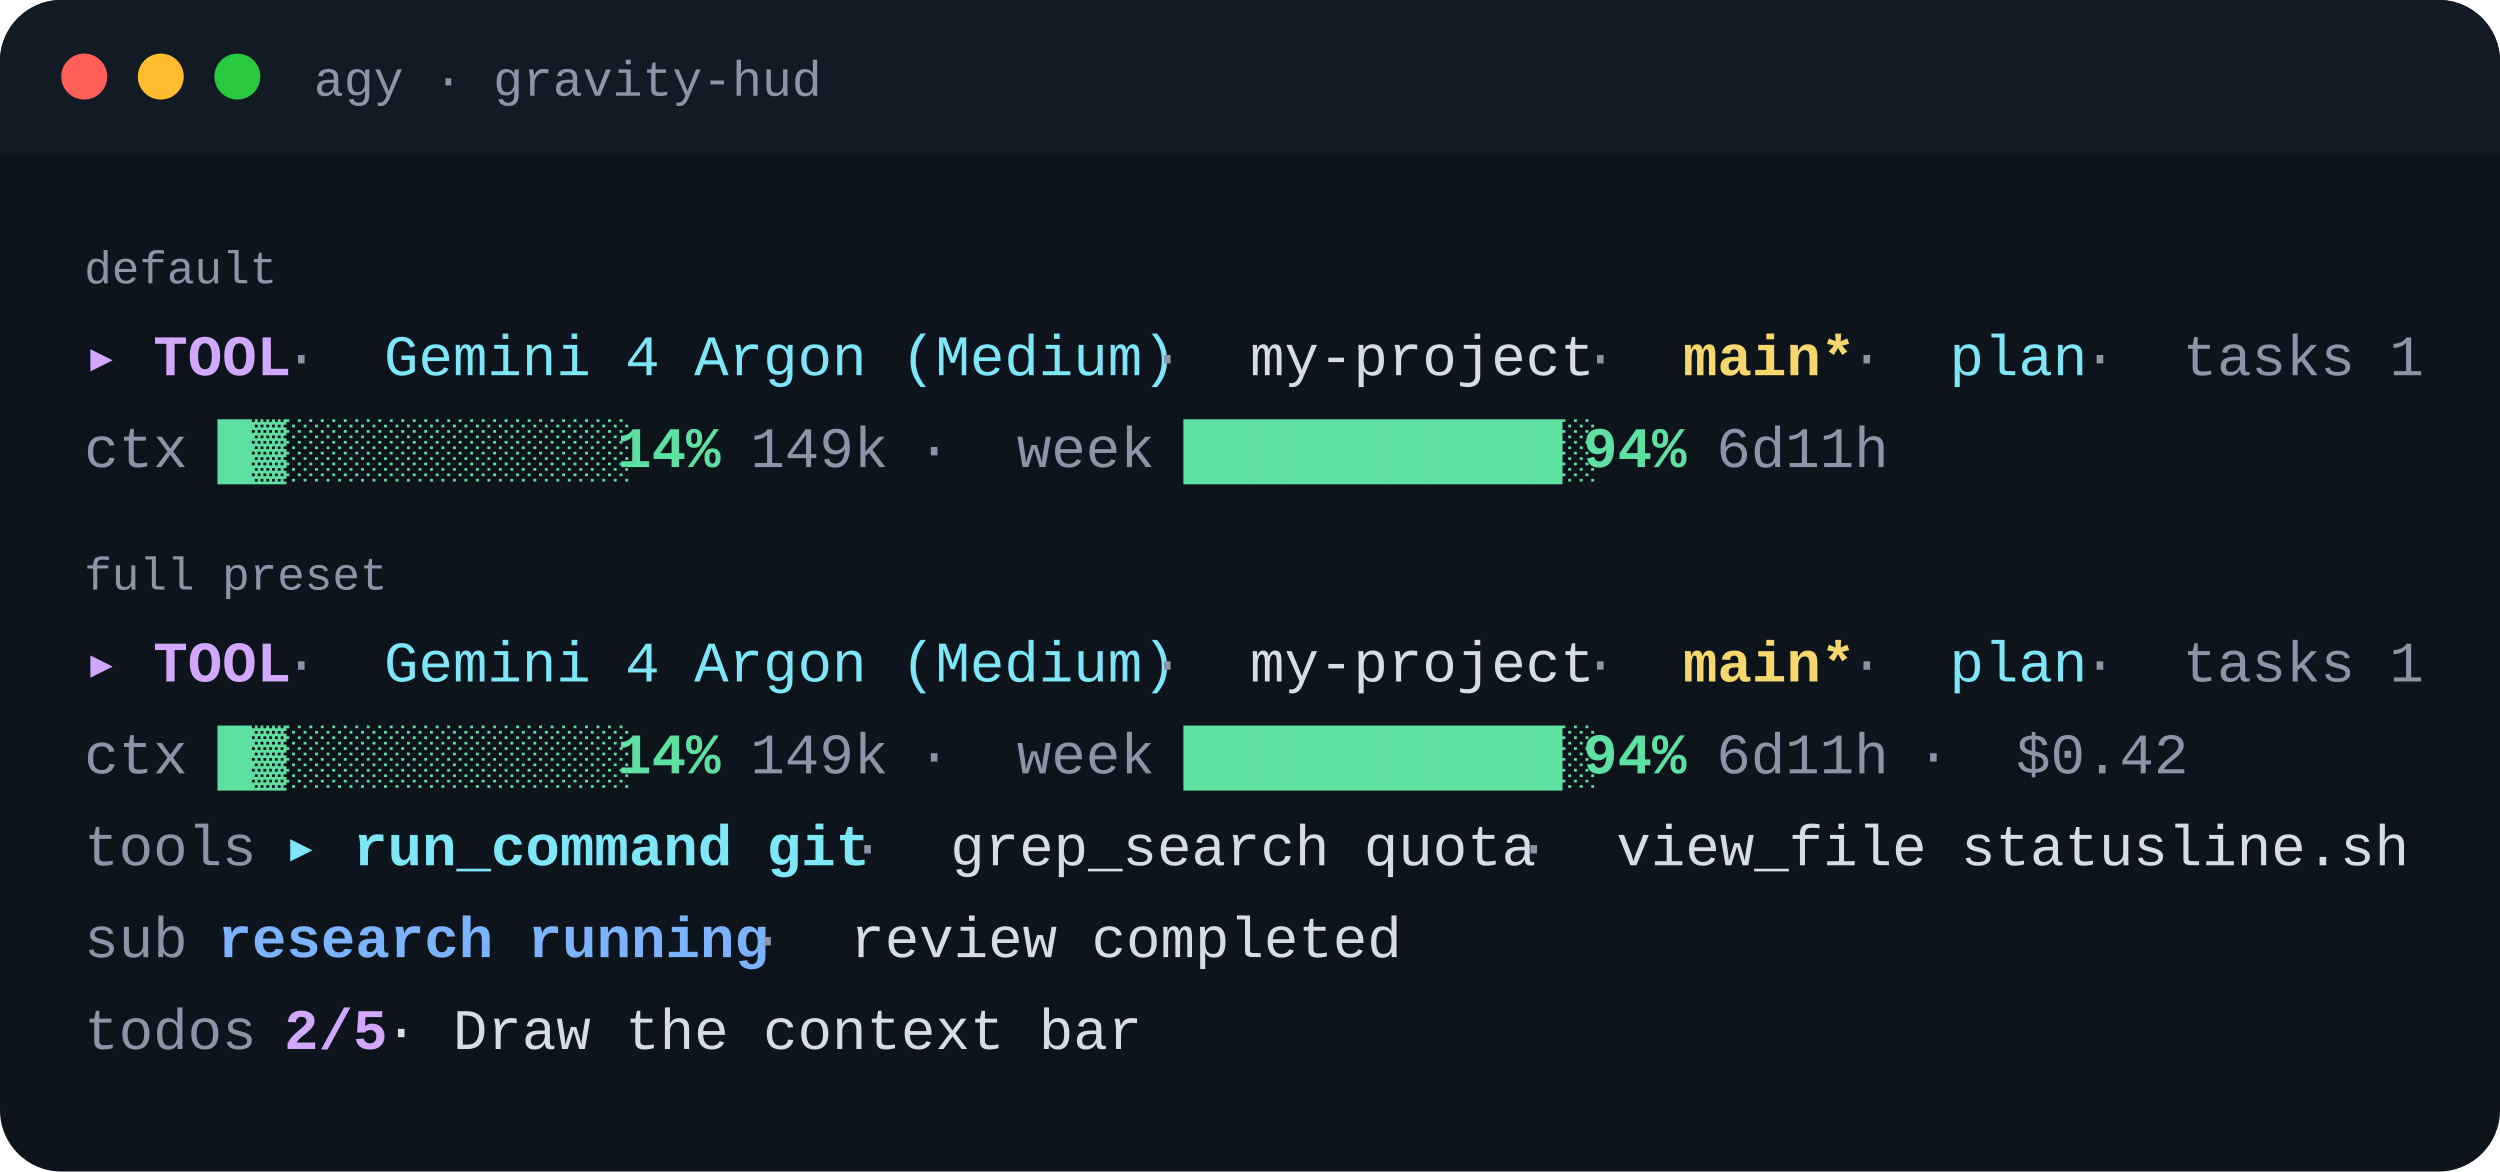
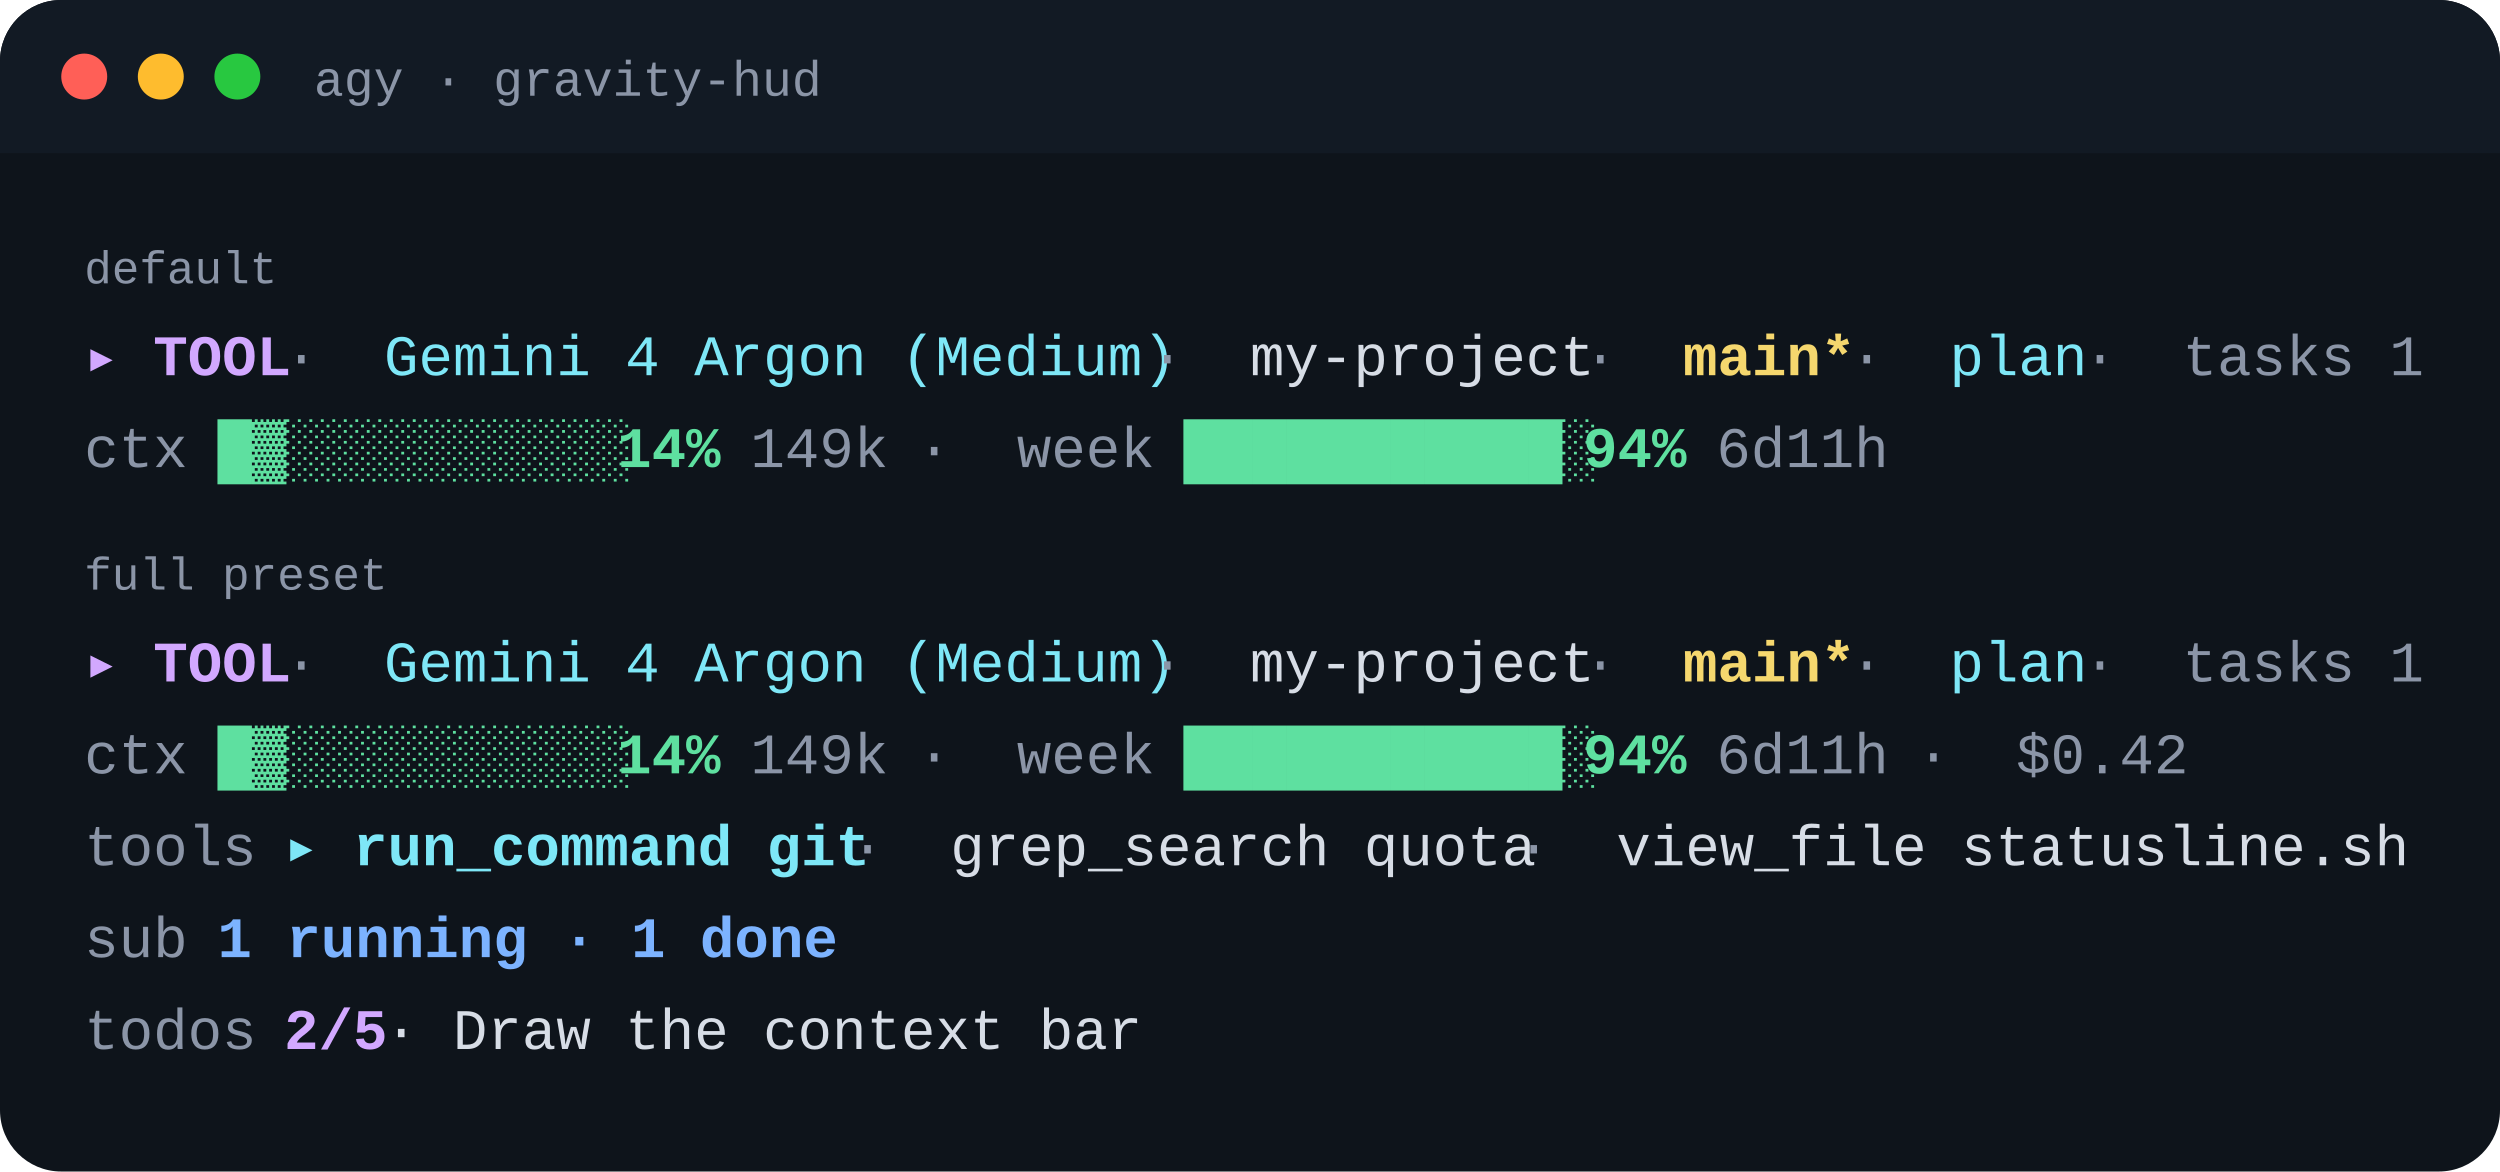
<svg xmlns="http://www.w3.org/2000/svg" width="653" height="306" viewBox="0 0 653 306" role="img">
  <rect width="653" height="306" rx="16" fill="#0e141b" />
  <rect width="653" height="40" rx="16" fill="#121a24" />
  <rect y="24" width="653" height="16" fill="#121a24" />
  <circle cx="22" cy="20" r="6" fill="#ff5f57" />
  <circle cx="42" cy="20" r="6" fill="#febc2e" />
  <circle cx="62" cy="20" r="6" fill="#28c840" />
  <text x="82" y="25" fill="#8b95a7" font-family="ui-monospace, SFMono-Regular, Menlo, Consolas, Liberation Mono, monospace" font-size="13">agy  ·  gravity-hud</text>
  <text x="22" y="74" fill="#8b95a7" font-family="ui-monospace, SFMono-Regular, Menlo, Consolas, Liberation Mono, monospace" font-size="12">default</text>
  <text y="98" font-family="ui-monospace, SFMono-Regular, Menlo, Consolas, Liberation Mono, monospace" font-size="15">
    <tspan x="22.0" fill="#d2a8ff" font-weight="700" opacity="1">▸ TOOL</tspan>
    <tspan x="74.2" fill="#8b95a7" font-weight="400" opacity="1"> · </tspan>
    <tspan x="100.3" fill="#7ee7f7" font-weight="400" opacity="1">Gemini 4 Argon (Medium)</tspan>
    <tspan x="300.4" fill="#8b95a7" font-weight="400" opacity="1"> · </tspan>
    <tspan x="326.5" fill="#d7dde6" font-weight="400" opacity="1">my-project</tspan>
    <tspan x="413.5" fill="#8b95a7" font-weight="400" opacity="1"> · </tspan>
    <tspan x="439.6" fill="#f5d76e" font-weight="700" opacity="1">main*</tspan>
    <tspan x="483.1" fill="#8b95a7" font-weight="400" opacity="1"> · </tspan>
    <tspan x="509.2" fill="#7ee7f7" font-weight="400" opacity="1">plan</tspan>
    <tspan x="544.0" fill="#8b95a7" font-weight="400" opacity="1"> · </tspan>
    <tspan x="570.1" fill="#8b95a7" font-weight="400" opacity="1">tasks 1</tspan>
  </text>
  <text y="122" font-family="ui-monospace, SFMono-Regular, Menlo, Consolas, Liberation Mono, monospace" font-size="15">
    <tspan x="22.0" fill="#8b95a7" font-weight="400" opacity="1">ctx </tspan>
    <tspan x="56.8" fill="#5ee0a0" font-weight="400" opacity="1">█▓░░░░░░░░░░</tspan>
    <tspan x="161.2" fill="#5ee0a0" font-weight="700" opacity="1"> 14%</tspan>
    <tspan x="196.0" fill="#8b95a7" font-weight="400" opacity="1"> 149k</tspan>
    <tspan x="239.5" fill="#8b95a7" font-weight="400" opacity="1"> · </tspan>
    <tspan x="265.6" fill="#8b95a7" font-weight="400" opacity="1">week </tspan>
    <tspan x="309.1" fill="#5ee0a0" font-weight="400" opacity="1">███████████░</tspan>
    <tspan x="413.5" fill="#5ee0a0" font-weight="700" opacity="1"> 94%</tspan>
    <tspan x="448.3" fill="#8b95a7" font-weight="400" opacity="1"> 6d11h</tspan>
  </text>
  <text x="22" y="154" fill="#8b95a7" font-family="ui-monospace, SFMono-Regular, Menlo, Consolas, Liberation Mono, monospace" font-size="12">full preset</text>
  <text y="178" font-family="ui-monospace, SFMono-Regular, Menlo, Consolas, Liberation Mono, monospace" font-size="15">
    <tspan x="22.0" fill="#d2a8ff" font-weight="700" opacity="1">▸ TOOL</tspan>
    <tspan x="74.2" fill="#8b95a7" font-weight="400" opacity="1"> · </tspan>
    <tspan x="100.3" fill="#7ee7f7" font-weight="400" opacity="1">Gemini 4 Argon (Medium)</tspan>
    <tspan x="300.4" fill="#8b95a7" font-weight="400" opacity="1"> · </tspan>
    <tspan x="326.5" fill="#d7dde6" font-weight="400" opacity="1">my-project</tspan>
    <tspan x="413.5" fill="#8b95a7" font-weight="400" opacity="1"> · </tspan>
    <tspan x="439.6" fill="#f5d76e" font-weight="700" opacity="1">main*</tspan>
    <tspan x="483.1" fill="#8b95a7" font-weight="400" opacity="1"> · </tspan>
    <tspan x="509.2" fill="#7ee7f7" font-weight="400" opacity="1">plan</tspan>
    <tspan x="544.0" fill="#8b95a7" font-weight="400" opacity="1"> · </tspan>
    <tspan x="570.1" fill="#8b95a7" font-weight="400" opacity="1">tasks 1</tspan>
  </text>
  <text y="202" font-family="ui-monospace, SFMono-Regular, Menlo, Consolas, Liberation Mono, monospace" font-size="15">
    <tspan x="22.0" fill="#8b95a7" font-weight="400" opacity="1">ctx </tspan>
    <tspan x="56.8" fill="#5ee0a0" font-weight="400" opacity="1">█▓░░░░░░░░░░</tspan>
    <tspan x="161.2" fill="#5ee0a0" font-weight="700" opacity="1"> 14%</tspan>
    <tspan x="196.0" fill="#8b95a7" font-weight="400" opacity="1"> 149k</tspan>
    <tspan x="239.5" fill="#8b95a7" font-weight="400" opacity="1"> · </tspan>
    <tspan x="265.6" fill="#8b95a7" font-weight="400" opacity="1">week </tspan>
    <tspan x="309.1" fill="#5ee0a0" font-weight="400" opacity="1">███████████░</tspan>
    <tspan x="413.5" fill="#5ee0a0" font-weight="700" opacity="1"> 94%</tspan>
    <tspan x="448.3" fill="#8b95a7" font-weight="400" opacity="1"> 6d11h</tspan>
    <tspan x="500.5" fill="#8b95a7" font-weight="400" opacity="1"> · </tspan>
    <tspan x="526.6" fill="#8b95a7" font-weight="400" opacity="1">$0.42</tspan>
  </text>
  <text y="226" font-family="ui-monospace, SFMono-Regular, Menlo, Consolas, Liberation Mono, monospace" font-size="15">
    <tspan x="22.0" fill="#8b95a7" font-weight="400" opacity="1">tools </tspan>
    <tspan x="74.2" fill="#7ee7f7" font-weight="700" opacity="1">▸ run_command git</tspan>
    <tspan x="222.1" fill="#8b95a7" font-weight="400" opacity="1"> · </tspan>
    <tspan x="248.2" fill="#d7dde6" font-weight="400" opacity="1">grep_search quota</tspan>
    <tspan x="396.1" fill="#8b95a7" font-weight="400" opacity="1"> · </tspan>
    <tspan x="422.2" fill="#d7dde6" font-weight="400" opacity="1">view_file statusline.sh</tspan>
  </text>
  <text y="250" font-family="ui-monospace, SFMono-Regular, Menlo, Consolas, Liberation Mono, monospace" font-size="15">
    <tspan x="22.0" fill="#8b95a7" font-weight="400" opacity="1">sub </tspan>
-     <tspan x="56.8" fill="#7cb3ff" font-weight="700" opacity="1">research running</tspan>
-     <tspan x="196.0" fill="#8b95a7" font-weight="400" opacity="1"> · </tspan>
-     <tspan x="222.1" fill="#d7dde6" font-weight="400" opacity="1">review completed</tspan>
+     <tspan x="56.8" fill="#7cb3ff" font-weight="700" opacity="1">1 running · 1 done</tspan>
  </text>
  <text y="274" font-family="ui-monospace, SFMono-Regular, Menlo, Consolas, Liberation Mono, monospace" font-size="15">
    <tspan x="22.0" fill="#8b95a7" font-weight="400" opacity="1">todos </tspan>
    <tspan x="74.2" fill="#d2a8ff" font-weight="700" opacity="1">2/5</tspan>
    <tspan x="100.3" fill="#d7dde6" font-weight="400" opacity="1"> · Draw the context bar</tspan>
  </text>
</svg>
